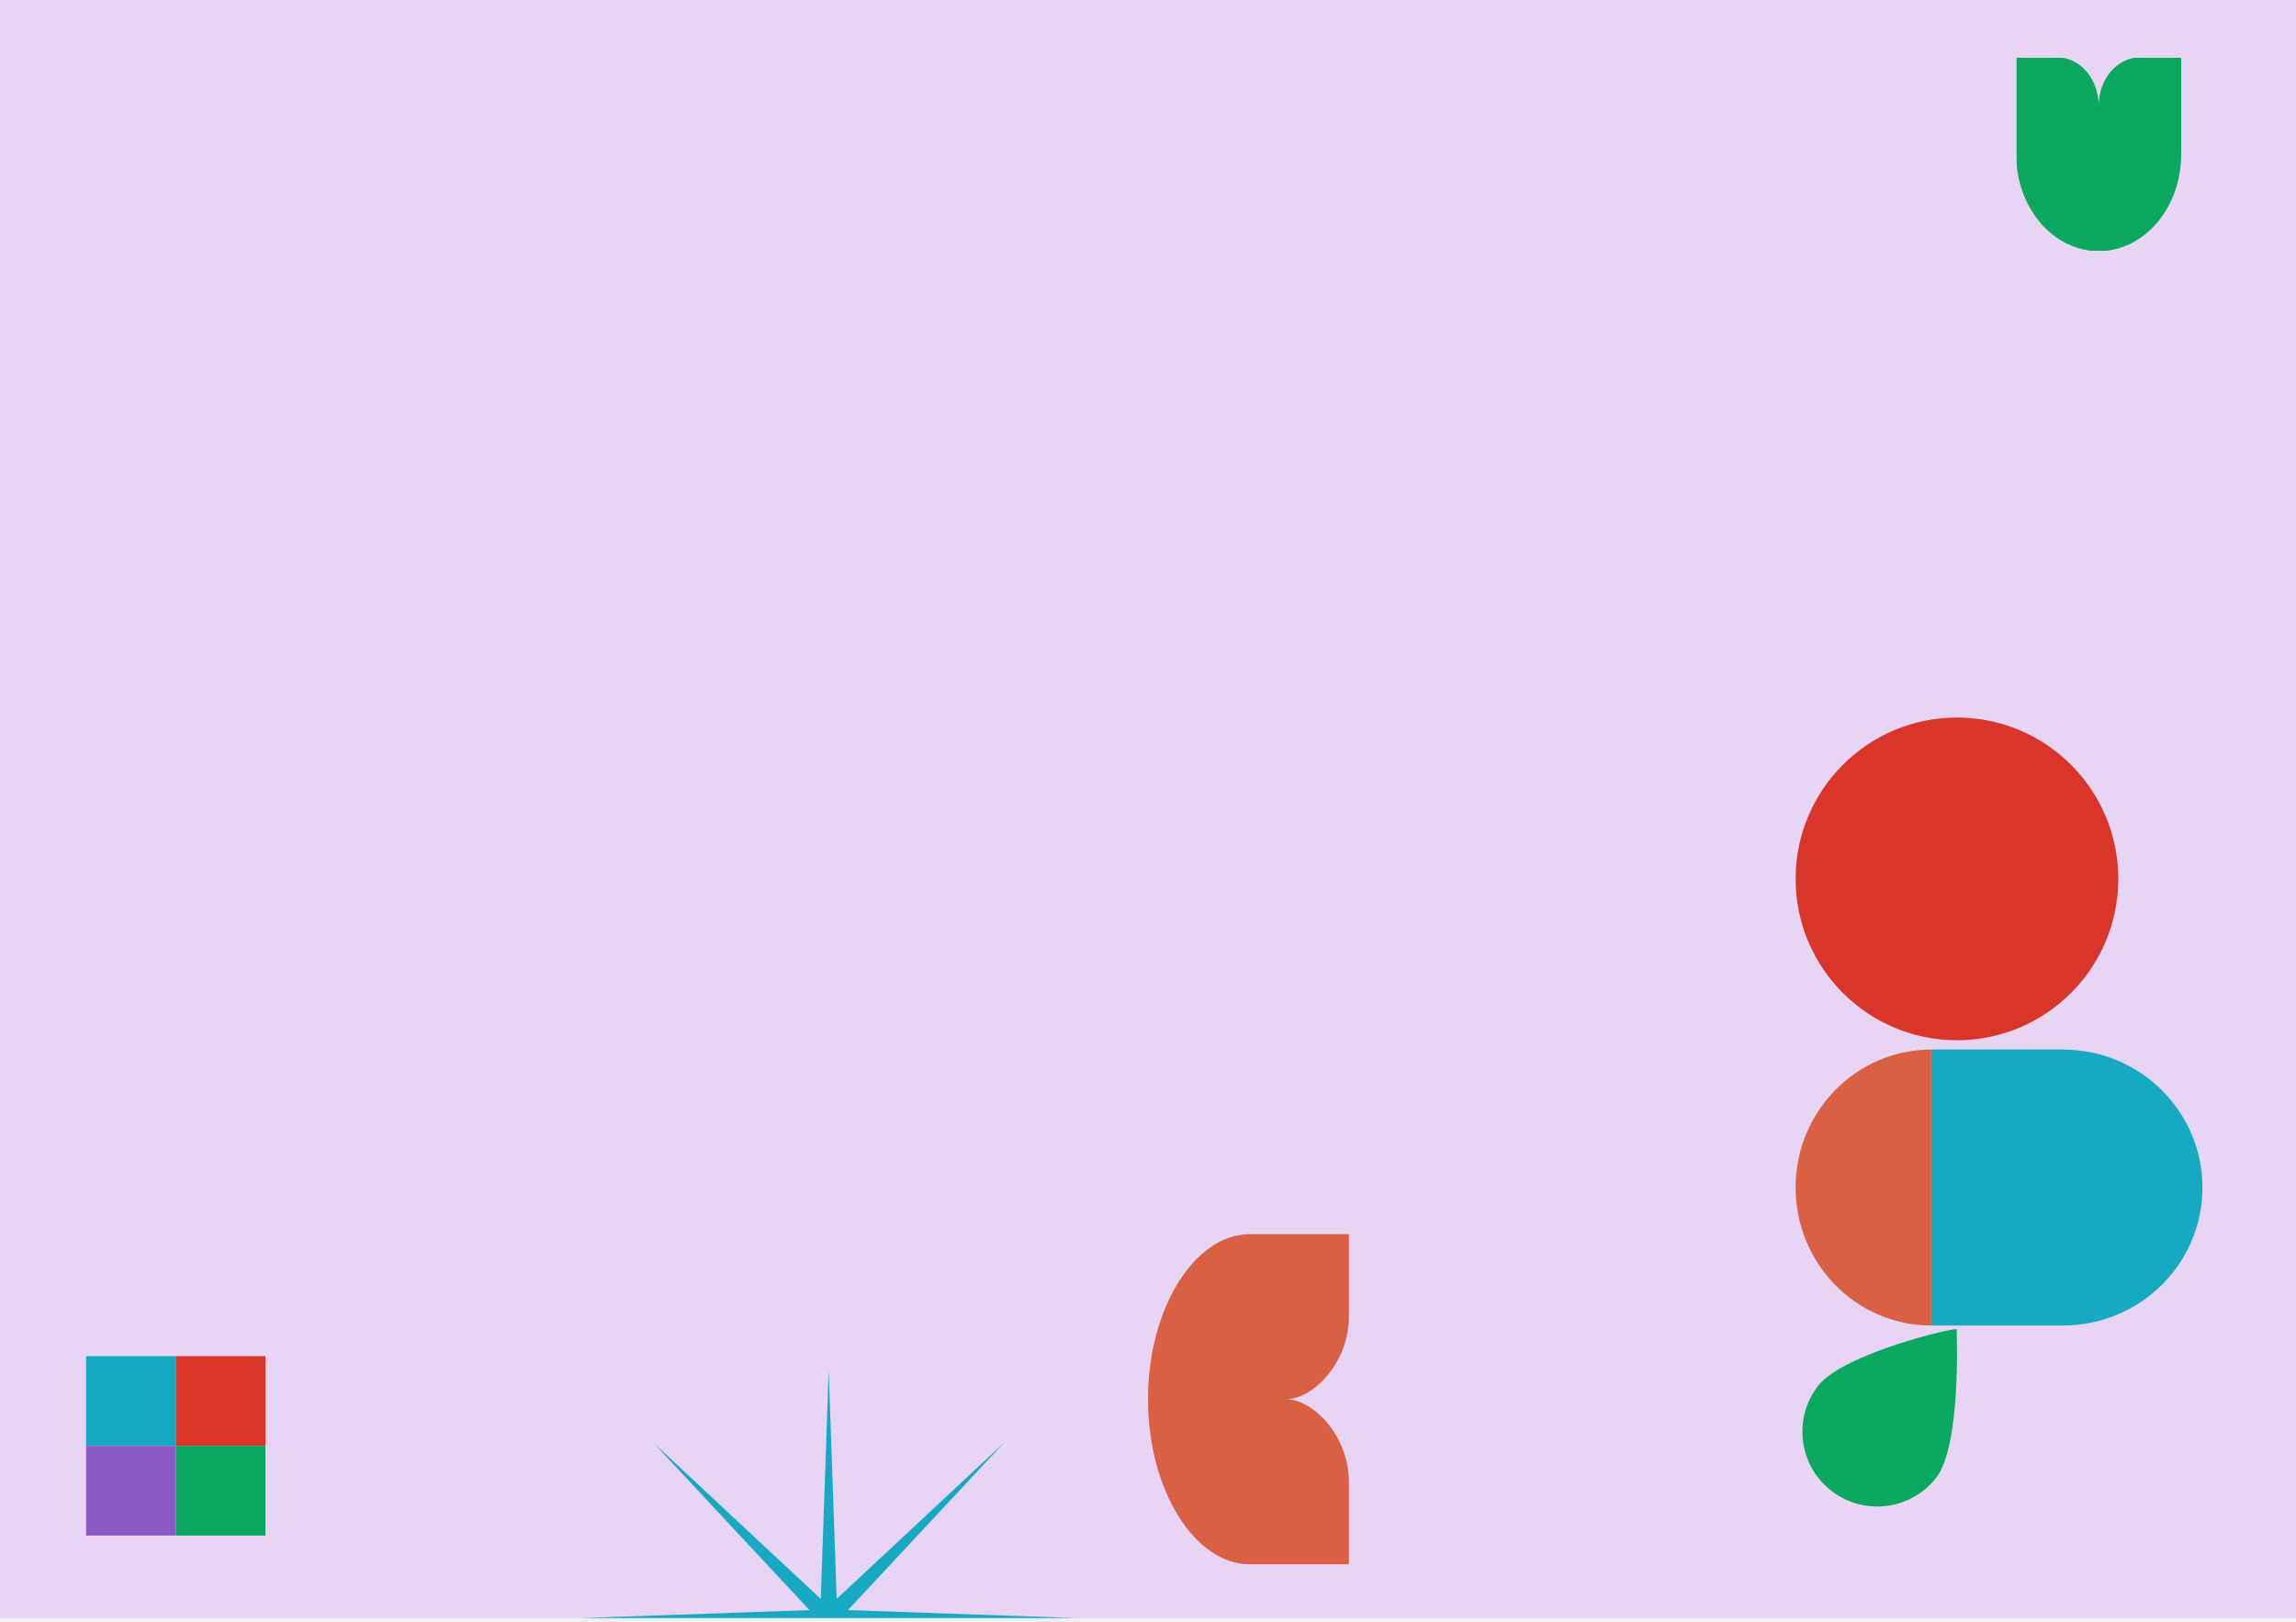
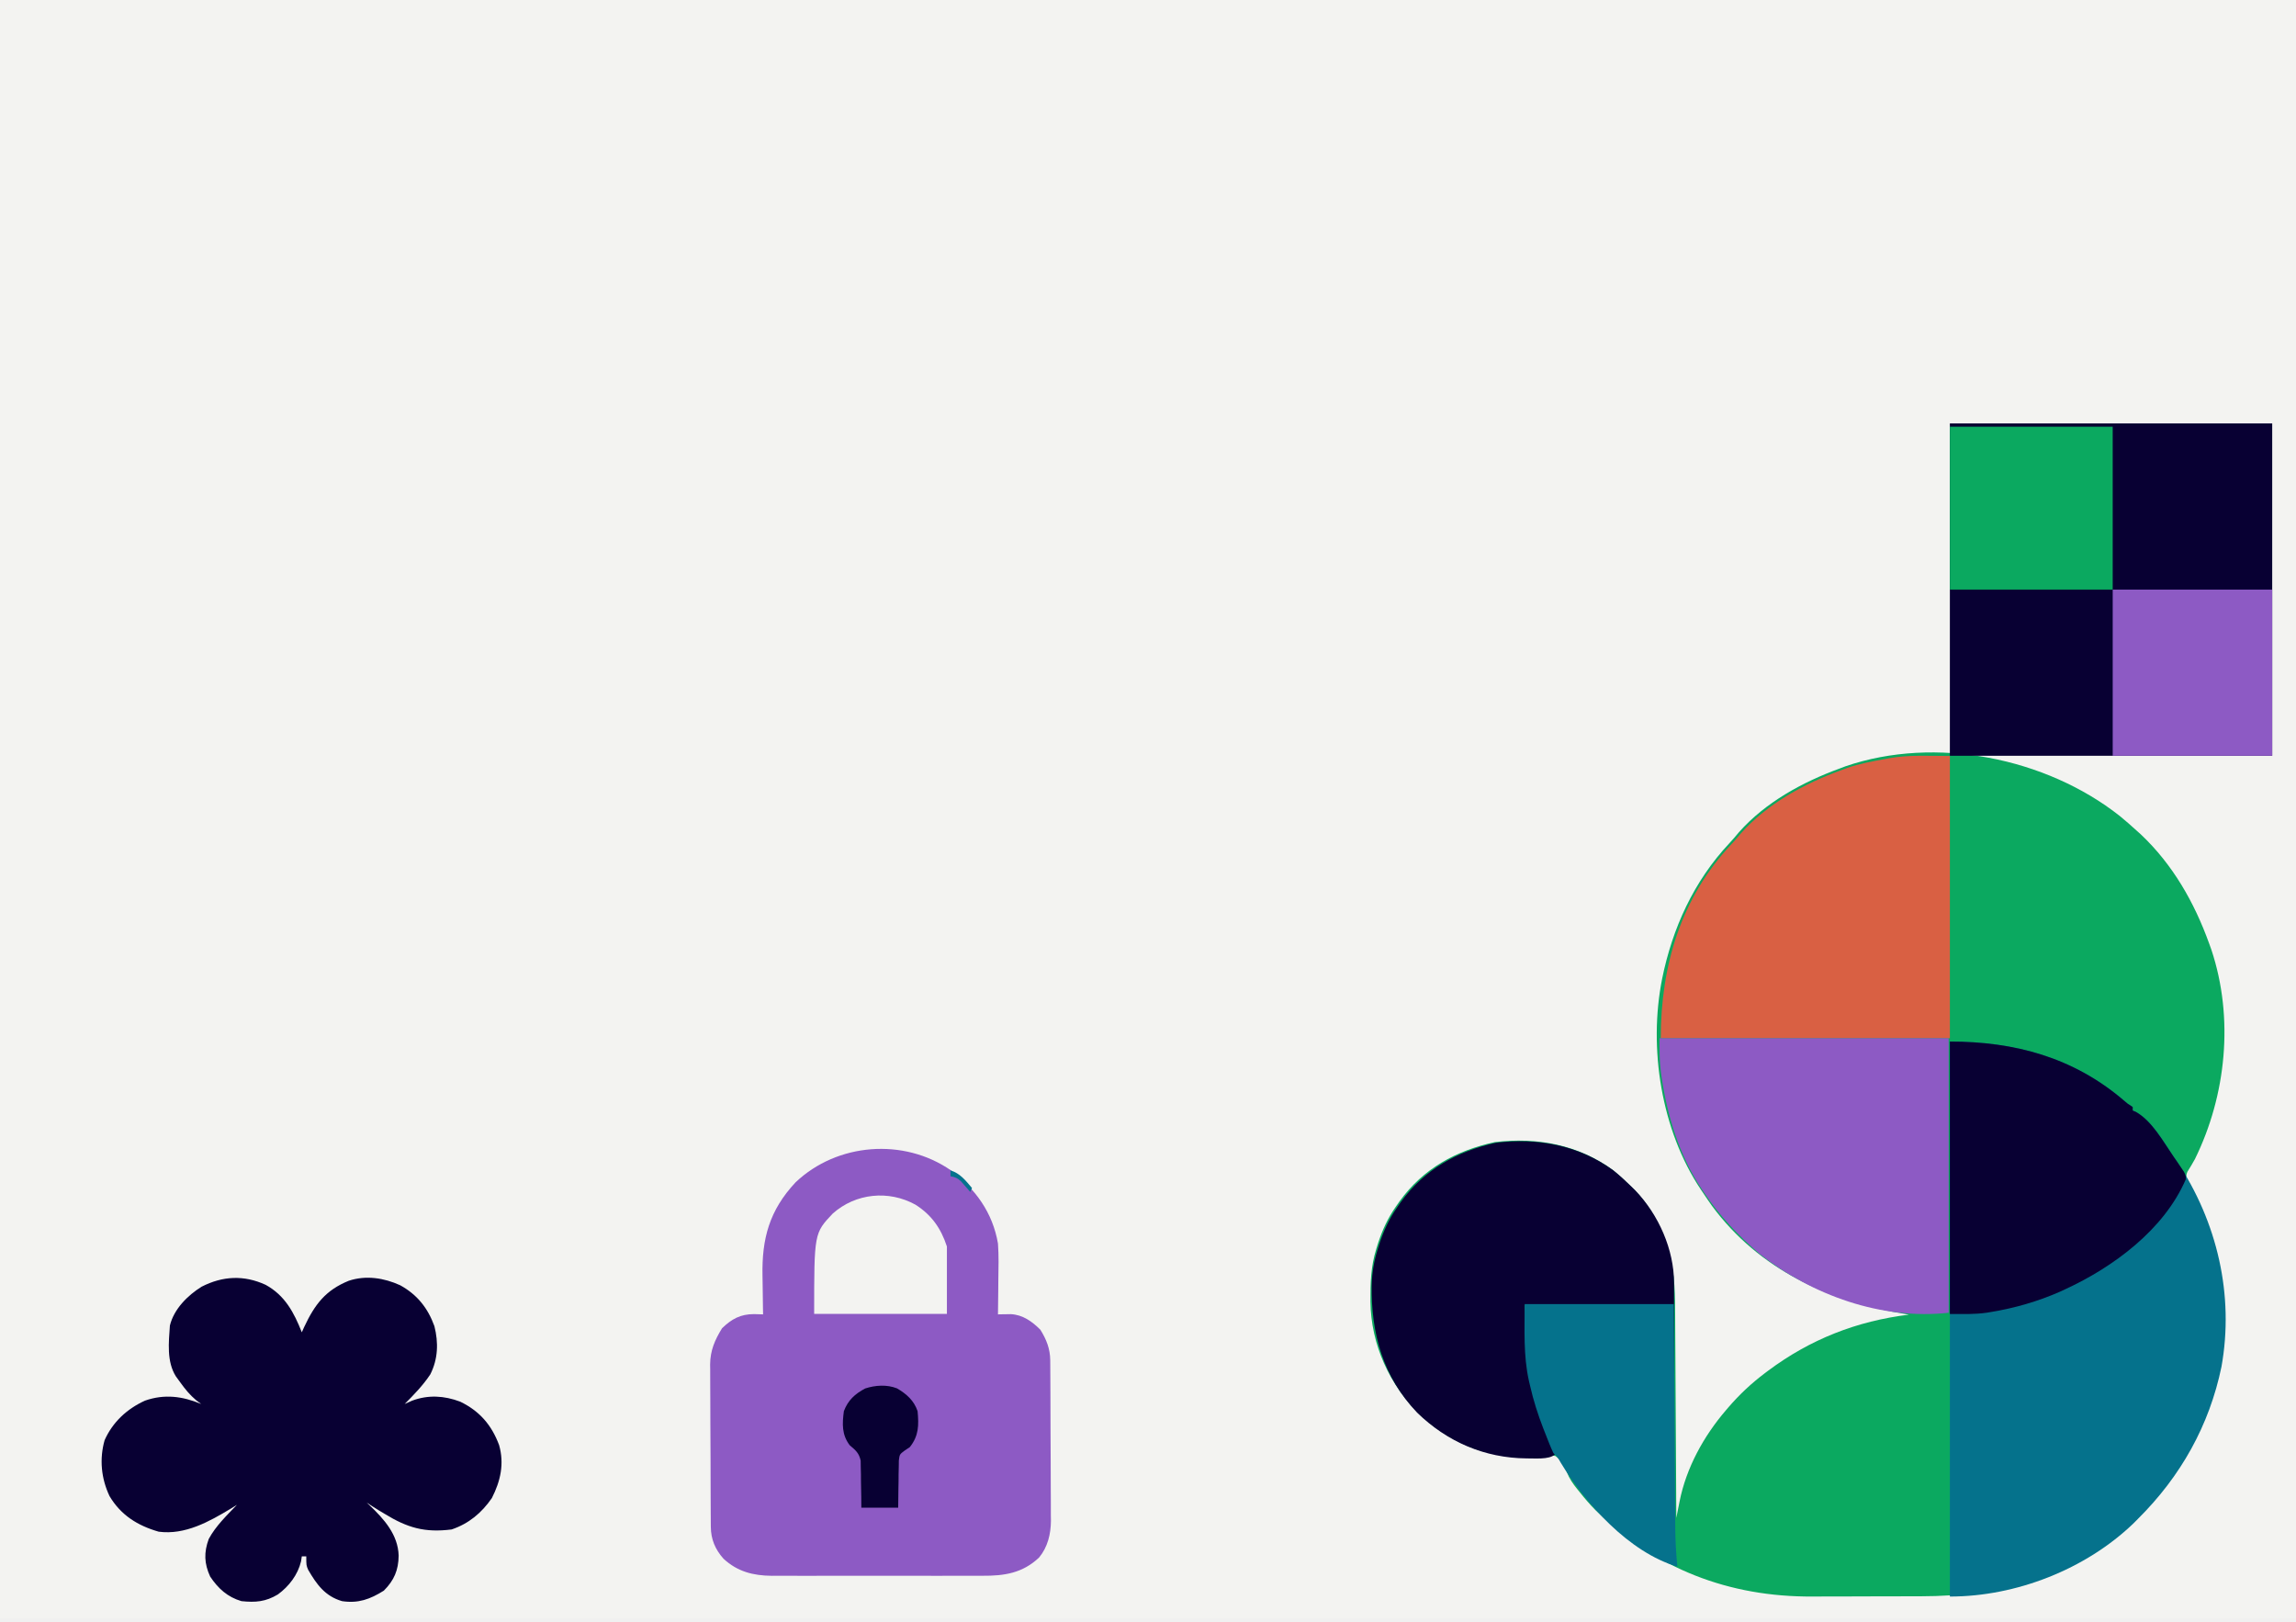
<svg xmlns="http://www.w3.org/2000/svg" width="320" height="226" viewBox="0 0 320 226" fill="none">
-   <g clip-path="url(#clip0_19244_45768)">
-     <path d="M0 0C105.6 0 211.2 0 320 0C320 74.415 320 148.83 320 225.5C214.4 225.5 108.8 225.5 0 225.5C0 151.085 0 76.67 0 0Z" fill="#E8D4F4" />
-     <path d="M115.5 191L116.609 222.823L139.895 201.105L118.178 224.391L150 225.5L118.178 226.609L139.895 249.895L116.609 228.178L115.5 260L114.391 228.178L91.105 249.895L112.823 226.609L81 225.5L112.823 224.391L91.105 201.105L114.391 222.823L115.5 191Z" fill="#16A9C4" />
-     <path fill-rule="evenodd" clip-rule="evenodd" d="M188 183.5L188 172L174.169 172C166.53 172 160 182.297 160 195C160 207.702 166.53 218 174.169 218L188 218L188 206.5C188 200.149 183.048 195 179.229 195C183.048 195 188 189.851 188 183.5Z" fill="#D96043" />
-     <circle cx="272.745" cy="122.485" r="22.485" fill="#D93529" />
-     <path fill-rule="evenodd" clip-rule="evenodd" d="M287.526 184.726C298.26 184.726 306.961 176.118 306.961 165.5C306.961 154.881 298.26 146.274 287.526 146.274L269.16 146.274L269.16 184.726L287.526 184.726Z" fill="#16A9C4" />
-     <path fill-rule="evenodd" clip-rule="evenodd" d="M269.16 146.274C258.722 146.274 250.26 154.882 250.26 165.5C250.26 176.119 258.722 184.727 269.16 184.727L269.16 146.274Z" fill="#D96043" />
-     <path d="M269.87 205.918C266.339 210.468 259.788 211.294 255.238 207.763C250.688 204.232 249.862 197.682 253.393 193.132C256.924 188.582 272.663 184.921 272.705 185.256C272.705 185.256 273.4 201.369 269.87 205.918Z" fill="#0BA960" />
-     <rect x="12" y="189" width="12.5" height="12.5" fill="#16A9C4" />
-     <rect x="24.5" y="189" width="12.5" height="12.5" fill="#D93529" />
-     <rect x="12" y="201.5" width="12.5" height="12.5" fill="#8D5AC4" />
-     <rect x="24.5" y="201.5" width="12.5" height="12.5" fill="#0BA960" />
-     <g clip-path="url(#clip1_19244_45768)">
-       <mask id="mask0_19244_45768" style="mask-type:luminance" maskUnits="userSpaceOnUse" x="281" y="8" width="23" height="27">
-         <path d="M304 8H281V35H304V8Z" fill="white" />
-       </mask>
-       <g mask="url(#mask0_19244_45768)">
-         <path fill-rule="evenodd" clip-rule="evenodd" d="M286.75 8H281V21.5C281 28.956 286.149 35 292.5 35C298.851 35 304 28.956 304 21.5V8H298.25C295.074 8 292.5 11.022 292.5 14.75C292.5 11.022 289.926 8 286.75 8Z" fill="#0BA960" />
-       </g>
-     </g>
+   <g clip-path="url(#clip0_19194_4624)">
+     <path d="M0 0C105.6 0 211.2 0 320 0C320 74.415 320 148.83 320 225.5C214.4 225.5 108.8 225.5 0 225.5C0 151.085 0 76.67 0 0Z" fill="#F3F3F1" />
+     <path d="M295.435 113.715C296.228 114.359 296.989 115.033 297.744 115.719C297.954 115.907 298.163 116.095 298.379 116.289C302.838 120.499 305.836 125.779 307.893 131.484C308.049 131.918 308.049 131.918 308.209 132.361C311.368 141.863 310.294 152.624 305.913 161.536C305.575 162.138 305.234 162.73 304.861 163.311C304.616 163.895 304.734 164.139 304.923 164.739C305.085 165.1 305.257 165.457 305.436 165.811C310.279 175.532 311.212 185.686 307.817 196.044C305.76 202.007 302.2 207.116 297.744 211.541C297.524 211.764 297.303 211.986 297.076 212.215C289.072 219.876 278.526 222.455 267.762 222.462C267.188 222.464 266.615 222.466 266.041 222.467C264.842 222.47 263.644 222.471 262.446 222.471C260.927 222.471 259.409 222.478 257.891 222.486C256.706 222.492 255.522 222.493 254.337 222.492C253.778 222.493 253.219 222.495 252.66 222.499C240.925 222.573 230.736 218.623 222.349 210.439C221.562 209.646 220.849 208.816 220.159 207.939C220.04 207.793 219.921 207.647 219.797 207.496C219.206 206.754 218.731 206.073 218.385 205.187C217.954 204.175 217.67 203.61 216.802 202.92C215.021 202.565 213.162 202.795 211.363 202.898C206.449 203.042 201.52 200.477 197.99 197.254C193.651 193.045 191.077 187.418 191 181.381C190.993 178.847 191.046 176.537 191.802 174.099C191.892 173.806 191.982 173.514 192.075 173.212C192.684 171.384 193.421 169.769 194.525 168.187C194.703 167.931 194.881 167.675 195.065 167.411C198.337 162.873 202.925 160.345 208.334 159.169C214.189 158.461 219.907 159.511 224.723 163.014C225.592 163.713 226.403 164.452 227.199 165.231C227.39 165.419 227.581 165.606 227.779 165.799C229.897 168.001 231.256 170.502 232.242 173.36C232.301 173.529 232.36 173.698 232.421 173.873C233.31 176.635 233.46 179.522 233.466 182.402C233.469 182.879 233.469 182.879 233.473 183.365C233.48 184.224 233.484 185.082 233.487 185.941C233.491 186.843 233.497 187.745 233.504 188.648C233.515 190.35 233.524 192.053 233.533 193.756C233.542 195.697 233.554 197.638 233.567 199.579C233.592 203.566 233.614 207.554 233.634 211.541C233.684 211.287 233.734 211.033 233.786 210.771C233.852 210.434 233.919 210.098 233.986 209.761C234.018 209.594 234.051 209.427 234.085 209.254C235.022 204.546 237.449 200.142 240.565 196.515C240.674 196.387 240.783 196.259 240.896 196.128C242.443 194.334 244.11 192.768 246.011 191.342C246.143 191.243 246.276 191.143 246.412 191.04C252.274 186.66 258.784 184.099 266.061 183.213C265.922 183.191 265.783 183.169 265.639 183.146C254.965 181.416 245.165 176.951 238.6 168.049C238.171 167.445 237.757 166.834 237.347 166.217C237.249 166.071 237.15 165.926 237.049 165.776C231.522 157.516 229.728 146.066 231.654 136.411C233.083 129.352 236.079 122.783 241.044 117.498C241.504 117.006 241.931 116.5 242.36 115.981C246.07 111.804 251.207 108.997 256.407 107.098C256.803 106.948 256.803 106.948 257.207 106.795C269.745 102.492 285.17 105.61 295.435 113.715Z" fill="#0BA960" />
+     <path d="M271.759 145.154C280.833 145.154 289.007 147.383 295.971 153.329C296.517 153.807 296.517 153.807 297.242 154.268C297.242 154.43 297.242 154.593 297.242 154.76C297.384 154.82 297.526 154.88 297.673 154.941C299.921 156.196 301.502 159.073 302.932 161.165C303.166 161.504 303.166 161.504 303.404 161.849C309.014 170.291 311.41 180.472 309.612 190.478C307.914 198.68 303.923 205.761 297.984 211.662C297.764 211.884 297.543 212.106 297.316 212.335C290.643 218.725 280.964 222.5 271.759 222.5C271.759 196.976 271.759 171.451 271.759 145.154Z" fill="#05728C" />
+     <path d="M271.759 59.008C286.584 59.008 301.41 59.008 316.684 59.008C316.684 74.292 316.684 89.576 316.684 105.323C301.859 105.323 287.033 105.323 271.759 105.323C271.759 90.039 271.759 74.755 271.759 59.008Z" fill="#080033" />
+     <path d="M132.531 163.105C135.969 165.724 138.35 168.992 139.09 173.303C139.214 175.006 139.167 176.716 139.14 178.423C139.136 178.885 139.133 179.347 139.129 179.809C139.121 180.932 139.107 182.054 139.09 183.176C139.253 183.172 139.416 183.168 139.584 183.165C139.799 183.162 140.014 183.159 140.236 183.156C140.448 183.152 140.661 183.149 140.88 183.145C142.554 183.228 143.846 184.169 144.993 185.31C145.842 186.66 146.365 187.984 146.375 189.585C146.378 189.902 146.378 189.902 146.38 190.224C146.381 190.453 146.382 190.682 146.383 190.918C146.384 191.161 146.386 191.405 146.388 191.655C146.393 192.459 146.396 193.264 146.399 194.068C146.4 194.343 146.401 194.619 146.402 194.903C146.408 196.361 146.412 197.819 146.414 199.277C146.417 200.779 146.427 202.281 146.437 203.783C146.444 204.941 146.446 206.099 146.447 207.258C146.449 207.811 146.452 208.364 146.457 208.918C146.463 209.695 146.463 210.472 146.461 211.249C146.466 211.588 146.466 211.588 146.472 211.933C146.456 213.799 146.028 215.606 144.812 217.072C142.509 219.239 139.989 219.625 136.918 219.604C136.406 219.607 136.406 219.607 135.883 219.609C134.954 219.614 134.025 219.612 133.096 219.609C132.119 219.606 131.141 219.609 130.164 219.61C128.524 219.612 126.884 219.61 125.244 219.605C123.353 219.599 121.463 219.601 119.573 219.607C117.943 219.612 116.314 219.612 114.684 219.609C113.714 219.608 112.743 219.608 111.773 219.611C110.69 219.615 109.608 219.61 108.525 219.604C108.208 219.606 107.89 219.608 107.563 219.61C104.967 219.584 102.78 219.029 100.844 217.236C99.677 215.936 99.079 214.515 99.069 212.777C99.067 212.564 99.065 212.35 99.063 212.13C99.062 211.898 99.061 211.666 99.061 211.427C99.059 211.181 99.057 210.935 99.055 210.682C99.05 209.867 99.047 209.053 99.044 208.239C99.043 207.96 99.042 207.681 99.041 207.394C99.035 205.919 99.031 204.444 99.029 202.969C99.026 201.448 99.017 199.928 99.006 198.407C98.999 197.236 98.997 196.064 98.996 194.892C98.995 194.332 98.992 193.771 98.987 193.211C98.98 192.425 98.98 191.639 98.982 190.853C98.979 190.624 98.975 190.394 98.972 190.158C98.988 188.212 99.62 186.754 100.634 185.11C101.98 183.808 103.202 183.141 105.093 183.139C105.513 183.149 105.933 183.16 106.353 183.176C106.348 182.896 106.342 182.617 106.336 182.329C106.317 181.273 106.304 180.218 106.294 179.163C106.289 178.709 106.282 178.256 106.272 177.803C106.168 172.62 107.229 168.683 110.873 164.781C116.673 159.264 125.96 158.549 132.531 163.105Z" fill="#8D5AC4" />
+     <path d="M271.76 105.356C271.76 118.337 271.76 131.317 271.76 144.691C258.463 144.691 245.166 144.691 231.466 144.691C231.466 134.625 234.27 125.097 241.338 117.626C241.797 117.138 242.224 116.636 242.652 116.121C246.358 111.978 251.487 109.195 256.681 107.311C256.944 107.211 257.208 107.112 257.479 107.01C259.175 106.432 260.929 106.103 262.691 105.784C262.911 105.741 263.132 105.698 263.36 105.654C266.201 105.176 268.778 105.356 271.76 105.356Z" fill="#D96043" />
+     <path d="M231.295 144.691C244.591 144.691 257.888 144.691 271.588 144.691C271.588 157.316 271.588 169.942 271.588 182.95C262.236 183.987 252.572 180.515 245.246 174.758C242.258 172.205 239.648 169.438 237.474 166.165C237.376 166.019 237.277 165.873 237.176 165.722C234.06 161.05 232.411 155.65 231.588 150.136C231.557 149.932 231.527 149.728 231.495 149.517C231.273 147.871 231.295 146.389 231.295 144.691Z" fill="#8D5AC4" />
+     <path d="M224.875 163.119C225.743 163.82 226.553 164.562 227.349 165.345C227.54 165.533 227.732 165.721 227.929 165.915C231.167 169.296 233.32 174.134 233.317 178.85C233.317 179.337 233.317 179.337 233.318 179.834C233.317 180.191 233.316 180.547 233.315 180.904C233.315 181.282 233.315 181.66 233.315 182.038C233.315 183.061 233.314 184.085 233.312 185.108C233.31 186.179 233.31 187.249 233.31 188.32C233.309 190.346 233.307 192.372 233.305 194.398C233.302 196.705 233.3 199.012 233.299 201.319C233.297 206.063 233.292 210.808 233.287 215.553C233.205 215.553 233.123 215.553 233.039 215.553C233.039 204.452 233.039 193.352 233.039 181.916C226.263 181.916 219.486 181.916 212.504 181.916C212.772 188.616 213.259 194.107 215.72 200.218C215.824 200.481 215.928 200.744 216.035 201.015C216.258 201.575 216.482 202.134 216.71 202.691C215.939 203.462 213.764 203.226 212.751 203.248C206.911 203.196 201.677 200.931 197.502 196.863C192.751 191.874 191.102 185.896 191.173 179.188C191.217 177.46 191.457 175.906 191.968 174.249C192.058 173.955 192.148 173.661 192.241 173.358C192.851 171.522 193.586 169.901 194.69 168.313C194.957 167.927 194.957 167.927 195.23 167.533C198.501 162.976 203.087 160.439 208.493 159.258C214.345 158.546 220.06 159.601 224.875 163.119Z" fill="#080033" />
+     <path d="M271.759 145.154C280.832 145.154 289.005 147.385 295.968 153.336C296.514 153.815 296.514 153.815 297.239 154.276C297.239 154.439 297.239 154.602 297.239 154.769C297.381 154.829 297.523 154.889 297.67 154.951C299.92 156.208 301.494 159.086 302.929 161.18C303.11 161.44 303.292 161.701 303.479 161.969C303.639 162.207 303.799 162.445 303.965 162.69C304.106 162.899 304.247 163.108 304.393 163.324C304.66 163.892 304.66 163.892 304.628 164.381C301.616 171.359 294.539 176.591 287.839 179.672C287.596 179.785 287.353 179.899 287.103 180.015C284.049 181.364 280.773 182.307 277.479 182.846C277.304 182.876 277.128 182.905 276.946 182.936C275.184 183.194 273.591 183.123 271.759 183.123C271.759 170.593 271.759 158.063 271.759 145.154Z" fill="#080033" />
+     <path d="M212.497 181.743C219.355 181.743 226.213 181.743 233.28 181.743C233.295 184.135 233.31 186.528 233.326 188.993C233.336 190.512 233.346 192.031 233.356 193.549C233.373 195.958 233.389 198.367 233.404 200.776C233.415 202.531 233.427 204.286 233.439 206.04C233.446 206.968 233.452 207.896 233.457 208.825C233.462 209.7 233.468 210.576 233.475 211.452C233.479 211.922 233.481 212.392 233.483 212.862C233.499 214.696 233.598 216.506 233.78 218.332C227.033 216.346 220.957 209.546 217.495 203.796C217.053 203.014 217.053 203.014 216.503 202.509C216.092 201.648 215.757 200.755 215.408 199.867C215.306 199.61 215.205 199.353 215.1 199.088C214.338 197.121 213.713 195.173 213.248 193.115C213.195 192.891 213.142 192.667 213.088 192.436C212.303 188.89 212.497 185.372 212.497 181.743Z" fill="#05728C" />
+     <path d="M294.454 82.165C301.79 82.165 309.127 82.165 316.685 82.165C316.685 89.808 316.685 97.45 316.685 105.323C309.349 105.323 302.013 105.323 294.454 105.323C294.454 97.681 294.454 90.039 294.454 82.165Z" fill="#8D5AC4" />
+     <path d="M271.759 59.471C279.248 59.471 286.737 59.471 294.453 59.471C294.453 66.96 294.453 74.45 294.453 82.165C286.964 82.165 279.475 82.165 271.759 82.165C271.759 74.676 271.759 67.187 271.759 59.471Z" fill="#0BA960" />
+     <path d="M127.594 167.891C129.835 169.317 131.138 171.172 131.972 173.712C131.972 176.814 131.972 179.916 131.972 183.112C125.867 183.112 119.762 183.112 113.472 183.112C113.472 171.866 113.472 171.866 116.058 169.131C119.262 166.276 123.858 165.828 127.594 167.891Z" fill="#F3F3F1" />
+     <path d="M125.01 193.484C126.358 194.272 127.38 195.18 127.888 196.664C128.067 198.63 128.062 200.086 126.806 201.674C126.574 201.829 126.342 201.984 126.103 202.144C125.383 202.681 125.383 202.681 125.276 203.527C125.271 203.83 125.267 204.134 125.263 204.447C125.251 204.942 125.251 204.942 125.239 205.446C125.238 205.79 125.236 206.133 125.234 206.487C125.228 206.834 125.221 207.181 125.214 207.539C125.198 208.397 125.19 209.255 125.184 210.112C123.488 210.112 121.793 210.112 120.046 210.112C120.042 209.595 120.039 209.077 120.035 208.544C120.022 207.863 120.009 207.183 119.996 206.503C119.994 206.162 119.992 205.821 119.991 205.469C119.983 205.141 119.975 204.812 119.967 204.473C119.963 204.17 119.959 203.868 119.954 203.556C119.725 202.493 119.251 202.114 118.424 201.411C117.308 199.934 117.38 198.433 117.613 196.664C118.183 195.153 119.139 194.267 120.587 193.5C122.007 193.038 123.602 192.936 125.01 193.484Z" fill="#080033" />
+     <path d="M132.472 163.112C133.803 163.509 134.563 164.498 135.472 165.567C135.389 165.747 135.307 165.927 135.222 166.112C135.107 165.978 134.992 165.843 134.874 165.704C134.721 165.53 134.567 165.355 134.409 165.175C134.258 165.001 134.108 164.827 133.952 164.647C133.447 164.18 133.119 164.041 132.472 163.93C132.472 163.66 132.472 163.39 132.472 163.112Z" fill="#05728C" />
+     <path d="M37.021 179.058C39.708 180.527 40.97 182.906 42.064 185.674C42.173 185.429 42.283 185.184 42.396 184.932C43.864 181.802 45.368 179.806 48.608 178.493C50.994 177.697 53.523 178.091 55.775 179.118C58.138 180.418 59.633 182.293 60.544 184.818C61.125 187.114 61.051 189.402 59.977 191.531C58.967 193.06 57.689 194.373 56.398 195.666C56.746 195.511 57.093 195.356 57.45 195.197C59.694 194.365 61.911 194.502 64.137 195.339C66.835 196.644 68.521 198.596 69.56 201.388C70.304 203.992 69.763 206.399 68.552 208.779C67.127 210.843 65.337 212.346 62.943 213.15C59.19 213.625 56.778 212.919 53.594 210.965C53.322 210.802 53.049 210.639 52.769 210.472C52.205 210.127 51.652 209.768 51.101 209.403C51.237 209.529 51.372 209.654 51.512 209.783C53.542 211.724 55.474 213.875 55.561 216.799C55.537 218.827 54.924 220.247 53.496 221.678C51.58 222.883 49.922 223.479 47.673 223.141C45.314 222.456 44.139 220.821 42.948 218.77C42.687 218.146 42.687 218.146 42.687 216.897C42.481 216.897 42.276 216.897 42.064 216.897C42.029 217.125 41.995 217.354 41.959 217.59C41.512 219.467 40.278 221.075 38.733 222.205C37.032 223.234 35.596 223.344 33.65 223.141C31.713 222.575 30.39 221.371 29.287 219.707C28.456 217.891 28.406 216.353 29.093 214.477C30.072 212.658 31.607 211.193 33.027 209.716C32.759 209.881 32.491 210.047 32.215 210.218C29.165 212.062 25.794 213.945 22.12 213.462C19.179 212.618 16.845 211.16 15.267 208.506C14.103 206.047 13.837 203.345 14.58 200.708C15.717 198.169 17.696 196.343 20.211 195.197C22.927 194.248 25.427 194.579 28.041 195.666C27.811 195.495 27.581 195.324 27.345 195.148C26.457 194.395 25.837 193.644 25.158 192.699C24.945 192.406 24.731 192.113 24.511 191.812C23.214 189.747 23.516 187.095 23.678 184.738C24.228 182.451 26.147 180.53 28.1 179.319C31.031 177.821 33.996 177.666 37.021 179.058Z" fill="#080033" />
  </g>
  <defs>
-     <clipPath id="clip0_19244_45768">
+     <clipPath id="clip0_19194_4624">
      <rect width="320" height="225.5" fill="white" />
-     </clipPath>
-     <clipPath id="clip1_19244_45768">
-       <rect width="23" height="27" fill="white" transform="translate(281 8)" />
    </clipPath>
  </defs>
</svg>
